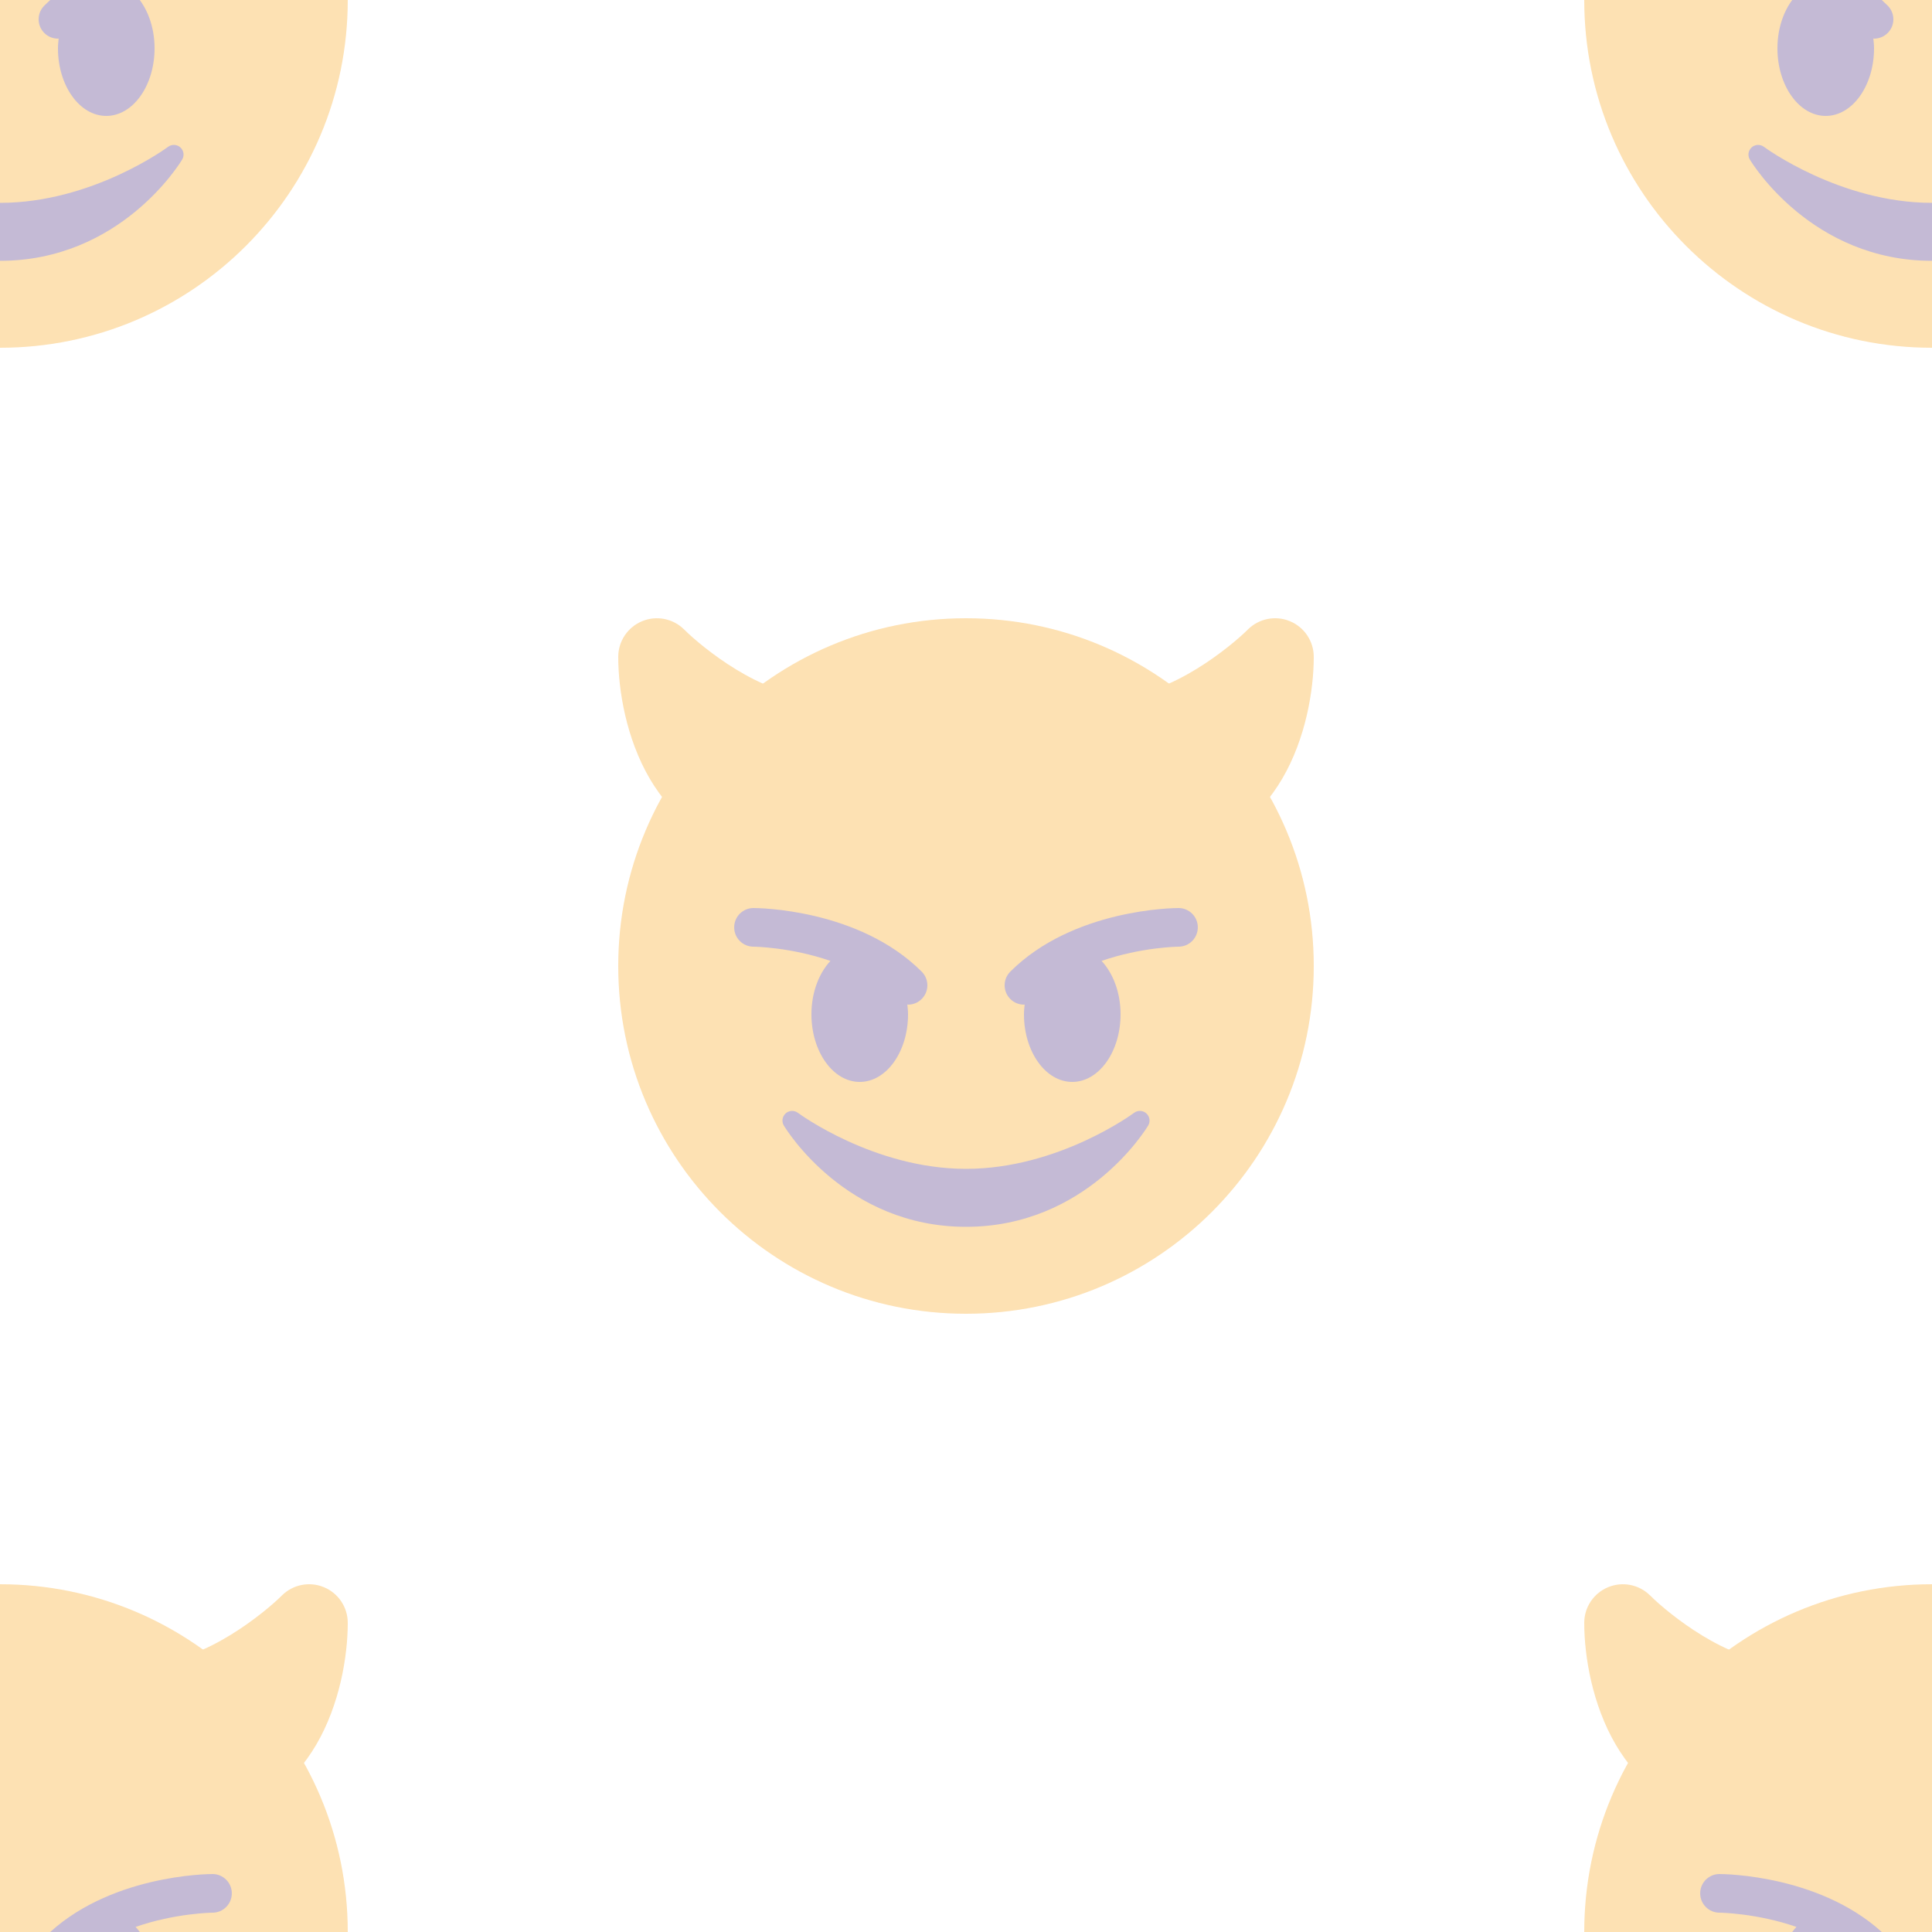
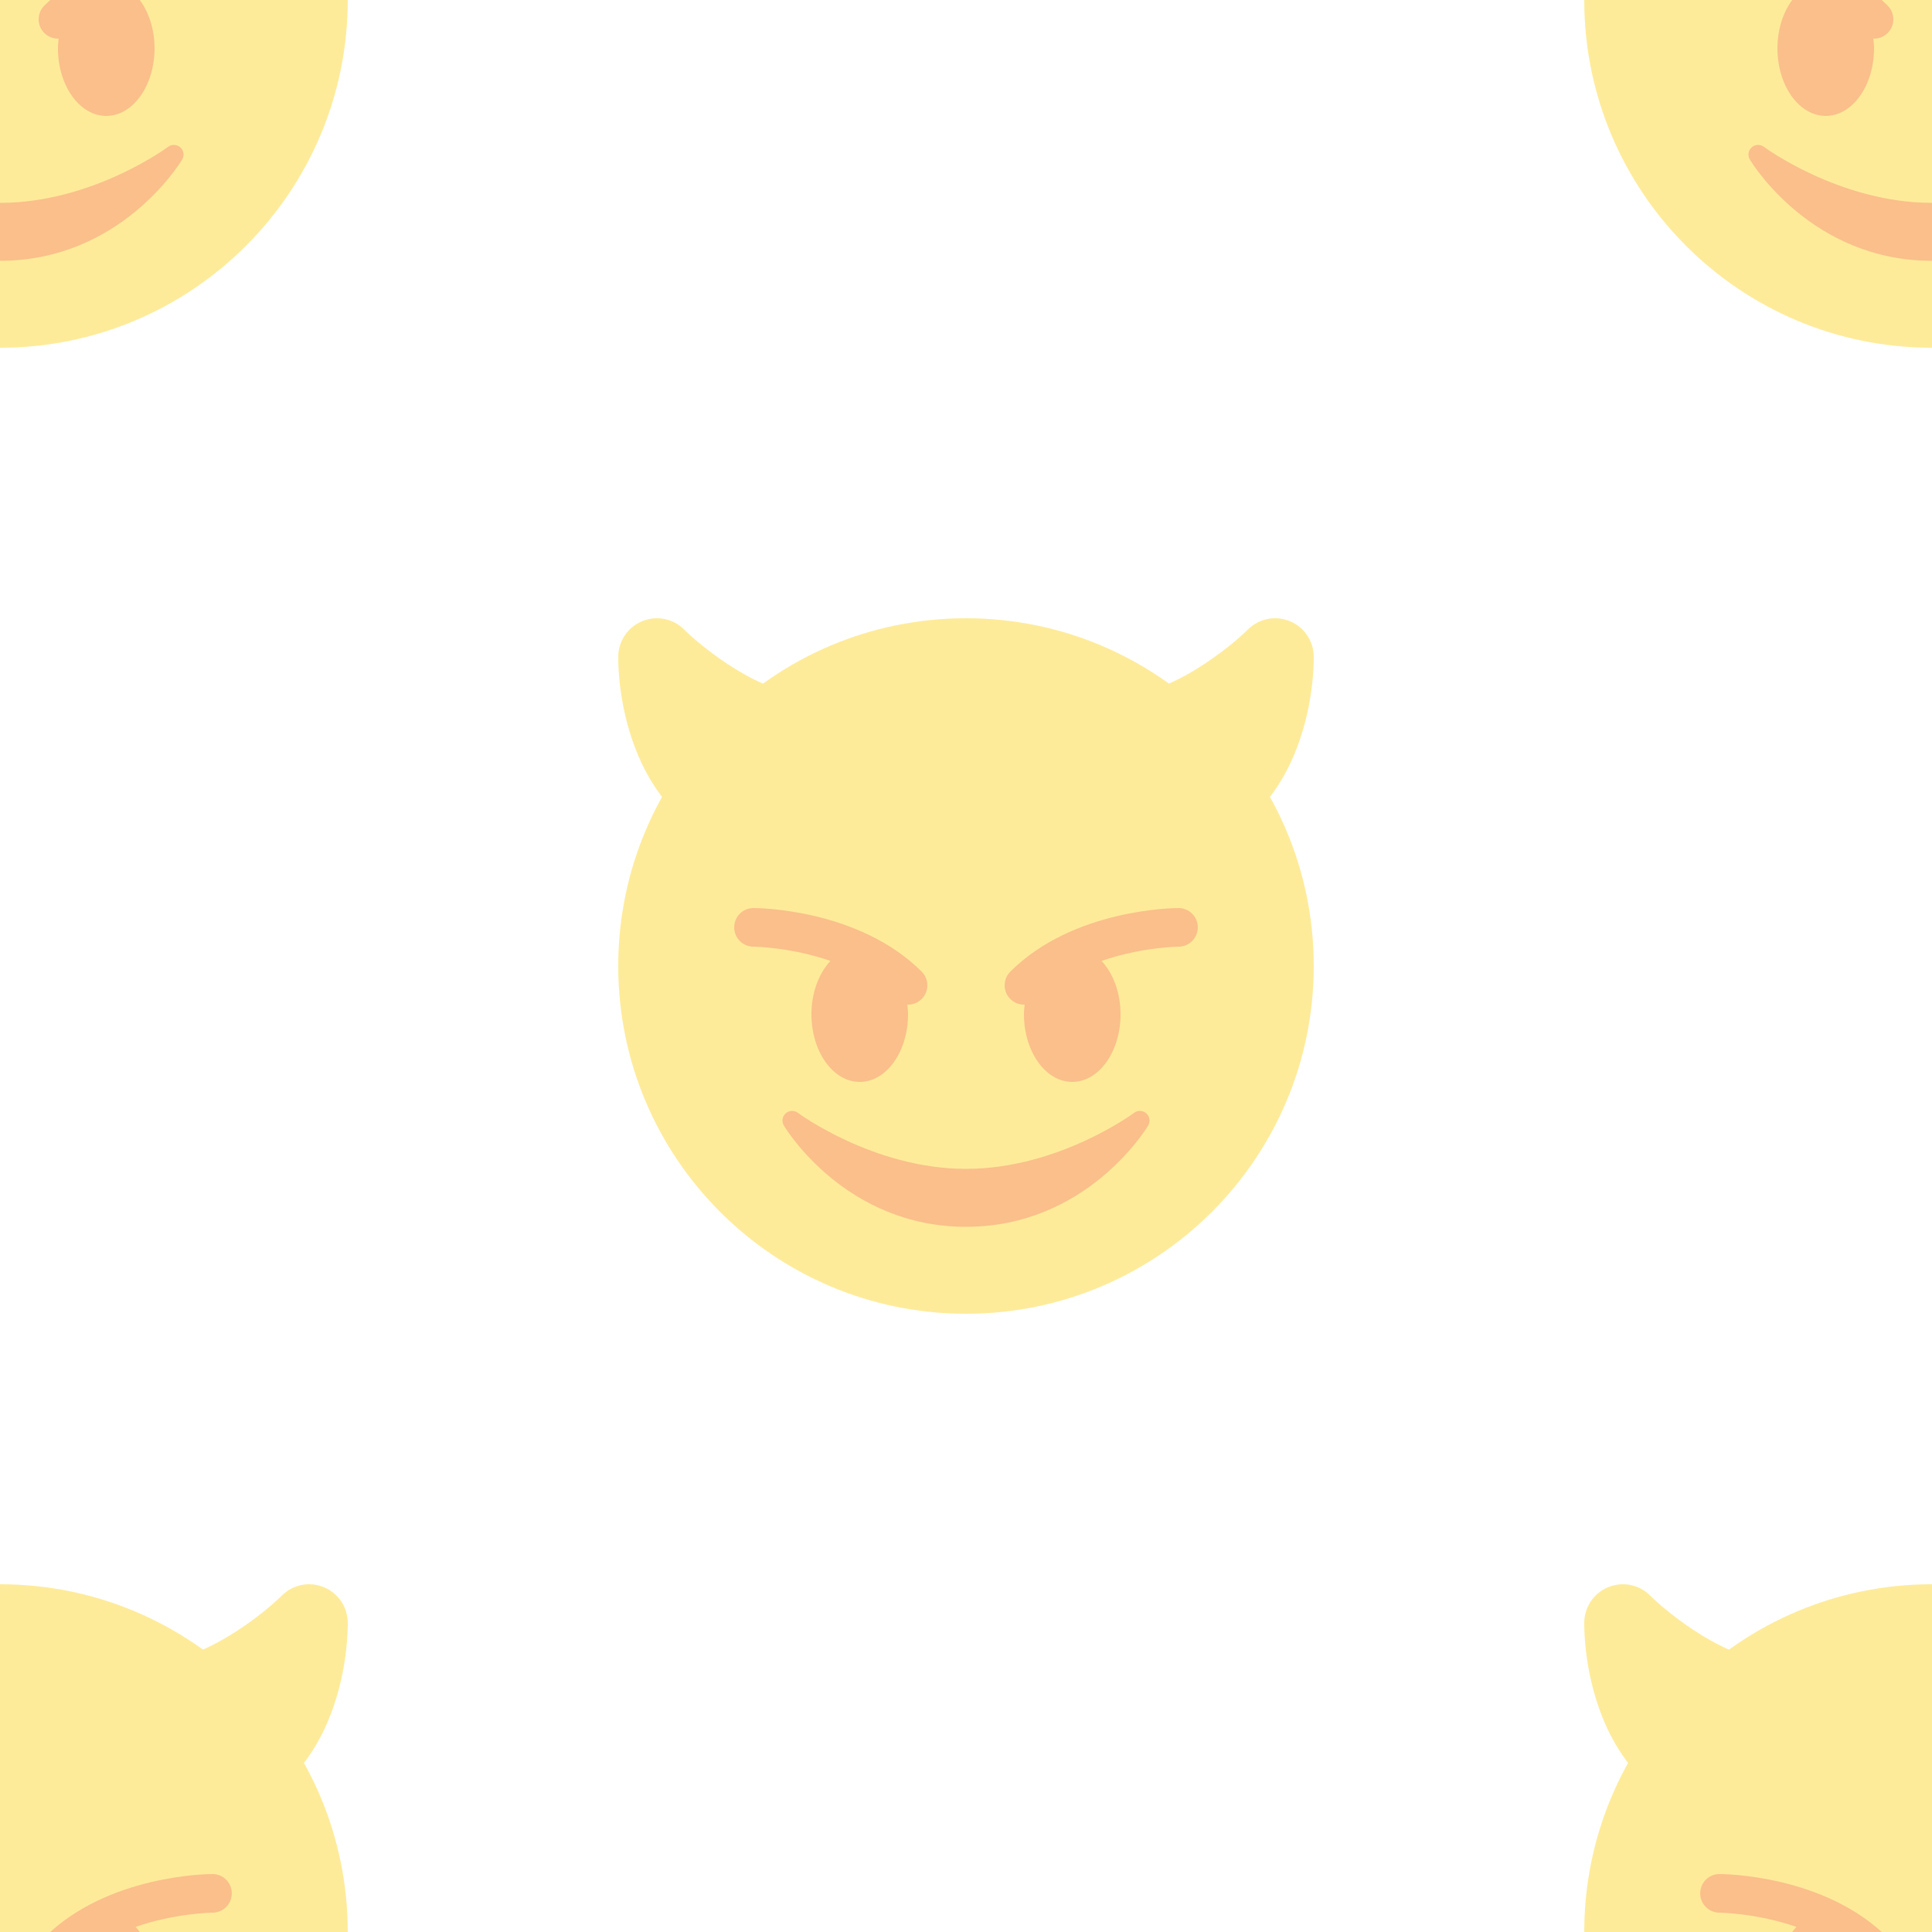
<svg xmlns="http://www.w3.org/2000/svg" width="150px" height="150px" viewBox="0 0 150 150" version="1.1">
  <g id="devil-yellow.url" stroke="none" stroke-width="1" fill="none" fill-rule="evenodd">
    <rect fill="#FFFFFF" x="0" y="0" width="150" height="150" />
-     <g id="1f608" opacity="0.35" transform="translate(48, 48)">
-       <circle id="Oval" fill="#F9A825" cx="27" cy="27" r="27" />
-       <path d="M15,6 C11.13,6 6.553,2.301 5.121,0.879 C4.264,0.021 2.971,-0.235 1.853,0.23 C0.731,0.693 0,1.786 0,3 C0,8.188 2.508,18 12,18 C13.136,18 14.175,17.358 14.684,16.341 L17.683,10.341 C18.148,9.411 18.099,8.307 17.552,7.422 C17.006,6.538 16.04,6 15,6 Z M52.149,0.23 C51.024,-0.237 49.739,0.021 48.879,0.88 C47.55,2.208 42.883,6 39,6 C37.961,6 36.995,6.538 36.449,7.423 C35.903,8.307 35.853,9.412 36.316,10.342 L39.316,16.343 C39.825,17.358 40.863,18 42,18 C51.492,18 54,8.188 54,3 C54,1.786 53.27,0.693 52.149,0.23 Z" id="Shape" fill="#F9A825" fill-rule="nonzero" />
-       <path d="M41.002,38.444 C40.736,38.202 40.337,38.187 40.05,38.4 C39.992,38.444 34.167,42.75 27,42.75 C19.851,42.75 14.007,38.444 13.95,38.4 C13.664,38.187 13.264,38.205 12.998,38.444 C12.732,38.684 12.672,39.08 12.857,39.386 C13.05,39.708 17.682,47.25 27,47.25 C36.318,47.25 40.952,39.708 41.144,39.386 C41.328,39.078 41.27,38.684 41.002,38.444 Z M23.561,27.439 C18.678,22.557 10.832,22.5 10.5,22.5 C9.672,22.5 9.002,23.171 9.002,23.997 C9,24.825 9.671,25.498 10.498,25.5 C10.542,25.5 13.386,25.533 16.473,26.605 C15.584,27.566 15,29.056 15,30.75 C15,33.651 16.678,36 18.75,36 C20.822,36 22.5,33.651 22.5,30.75 C22.5,30.489 22.471,30.24 22.445,29.989 C22.464,29.989 22.482,30 22.5,30 C22.884,30 23.268,29.853 23.561,29.561 C24.147,28.974 24.147,28.026 23.561,27.439 Z M43.5,22.5 C43.169,22.5 35.324,22.557 30.439,27.439 C29.853,28.026 29.853,28.974 30.439,29.561 C30.732,29.853 31.116,30 31.5,30 C31.52,30 31.536,29.989 31.554,29.989 C31.53,30.24 31.5,30.489 31.5,30.75 C31.5,33.651 33.178,36 35.25,36 C37.322,36 39,33.651 39,30.75 C39,29.056 38.416,27.566 37.527,26.605 C40.614,25.533 43.458,25.5 43.503,25.5 C44.33,25.498 45,24.825 44.998,23.997 C44.997,23.171 44.328,22.5 43.5,22.5 Z" id="Shape" fill="#553986" fill-rule="nonzero" />
+     <g id="1f608" opacity="0.5" transform="translate(48, 48)">
+       <circle id="Oval" fill="#FDD835" cx="27" cy="27" r="27" />
+       <path d="M15,6 C11.13,6 6.553,2.301 5.121,0.879 C4.264,0.021 2.971,-0.235 1.853,0.23 C0.731,0.693 0,1.786 0,3 C0,8.188 2.508,18 12,18 C13.136,18 14.175,17.358 14.684,16.341 L17.683,10.341 C18.148,9.411 18.099,8.307 17.552,7.422 C17.006,6.538 16.04,6 15,6 Z M52.149,0.23 C51.024,-0.237 49.739,0.021 48.879,0.88 C47.55,2.208 42.883,6 39,6 C37.961,6 36.995,6.538 36.449,7.423 C35.903,8.307 35.853,9.412 36.316,10.342 L39.316,16.343 C39.825,17.358 40.863,18 42,18 C51.492,18 54,8.188 54,3 C54,1.786 53.27,0.693 52.149,0.23 Z" id="Shape" fill="#FDD835" fill-rule="nonzero" />
+       <path d="M41.002,38.444 C40.736,38.202 40.337,38.187 40.05,38.4 C39.992,38.444 34.167,42.75 27,42.75 C19.851,42.75 14.007,38.444 13.95,38.4 C13.664,38.187 13.264,38.205 12.998,38.444 C12.732,38.684 12.672,39.08 12.857,39.386 C13.05,39.708 17.682,47.25 27,47.25 C36.318,47.25 40.952,39.708 41.144,39.386 C41.328,39.078 41.27,38.684 41.002,38.444 Z M23.561,27.439 C18.678,22.557 10.832,22.5 10.5,22.5 C9.672,22.5 9.002,23.171 9.002,23.997 C9,24.825 9.671,25.498 10.498,25.5 C10.542,25.5 13.386,25.533 16.473,26.605 C15.584,27.566 15,29.056 15,30.75 C15,33.651 16.678,36 18.75,36 C20.822,36 22.5,33.651 22.5,30.75 C22.5,30.489 22.471,30.24 22.445,29.989 C22.464,29.989 22.482,30 22.5,30 C22.884,30 23.268,29.853 23.561,29.561 C24.147,28.974 24.147,28.026 23.561,27.439 Z M43.5,22.5 C43.169,22.5 35.324,22.557 30.439,27.439 C29.853,28.026 29.853,28.974 30.439,29.561 C30.732,29.853 31.116,30 31.5,30 C31.52,30 31.536,29.989 31.554,29.989 C31.53,30.24 31.5,30.489 31.5,30.75 C31.5,33.651 33.178,36 35.25,36 C37.322,36 39,33.651 39,30.75 C39,29.056 38.416,27.566 37.527,26.605 C40.614,25.533 43.458,25.5 43.503,25.5 C44.33,25.498 45,24.825 44.998,23.997 C44.997,23.171 44.328,22.5 43.5,22.5 Z" id="Shape" fill="#F57F17" fill-rule="nonzero" />
    </g>
-     <g id="1f608" opacity="0.35" transform="translate(-27, -27)">
-       <circle id="Oval" fill="#F9A825" cx="27" cy="27" r="27" />
-       <path d="M41.002,38.444 C40.736,38.202 40.337,38.187 40.05,38.4 C39.992,38.444 34.167,42.75 27,42.75 C19.851,42.75 14.007,38.444 13.95,38.4 C13.664,38.187 13.264,38.205 12.998,38.444 C12.732,38.684 12.672,39.08 12.857,39.386 C13.05,39.708 17.682,47.25 27,47.25 C36.318,47.25 40.952,39.708 41.144,39.386 C41.328,39.078 41.27,38.684 41.002,38.444 Z M23.561,27.439 C18.678,22.557 10.832,22.5 10.5,22.5 C9.672,22.5 9.002,23.171 9.002,23.997 C9,24.825 9.671,25.498 10.498,25.5 C10.542,25.5 13.386,25.533 16.473,26.605 C15.584,27.566 15,29.056 15,30.75 C15,33.651 16.678,36 18.75,36 C20.822,36 22.5,33.651 22.5,30.75 C22.5,30.489 22.471,30.24 22.445,29.989 C22.464,29.989 22.482,30 22.5,30 C22.884,30 23.268,29.853 23.561,29.561 C24.147,28.974 24.147,28.026 23.561,27.439 Z M43.5,22.5 C43.169,22.5 35.324,22.557 30.439,27.439 C29.853,28.026 29.853,28.974 30.439,29.561 C30.732,29.853 31.116,30 31.5,30 C31.52,30 31.536,29.989 31.554,29.989 C31.53,30.24 31.5,30.489 31.5,30.75 C31.5,33.651 33.178,36 35.25,36 C37.322,36 39,33.651 39,30.75 C39,29.056 38.416,27.566 37.527,26.605 C40.614,25.533 43.458,25.5 43.503,25.5 C44.33,25.498 45,24.825 44.998,23.997 C44.997,23.171 44.328,22.5 43.5,22.5 Z" id="Shape" fill="#553986" fill-rule="nonzero" />
+     <g id="1f608" opacity="0.5" transform="translate(-27, -27)">
+       <circle id="Oval" fill="#FDD835" cx="27" cy="27" r="27" />
+       <path d="M41.002,38.444 C40.736,38.202 40.337,38.187 40.05,38.4 C39.992,38.444 34.167,42.75 27,42.75 C19.851,42.75 14.007,38.444 13.95,38.4 C13.664,38.187 13.264,38.205 12.998,38.444 C12.732,38.684 12.672,39.08 12.857,39.386 C13.05,39.708 17.682,47.25 27,47.25 C36.318,47.25 40.952,39.708 41.144,39.386 C41.328,39.078 41.27,38.684 41.002,38.444 Z M23.561,27.439 C18.678,22.557 10.832,22.5 10.5,22.5 C9.672,22.5 9.002,23.171 9.002,23.997 C9,24.825 9.671,25.498 10.498,25.5 C10.542,25.5 13.386,25.533 16.473,26.605 C15.584,27.566 15,29.056 15,30.75 C15,33.651 16.678,36 18.75,36 C20.822,36 22.5,33.651 22.5,30.75 C22.5,30.489 22.471,30.24 22.445,29.989 C22.464,29.989 22.482,30 22.5,30 C22.884,30 23.268,29.853 23.561,29.561 C24.147,28.974 24.147,28.026 23.561,27.439 Z M43.5,22.5 C43.169,22.5 35.324,22.557 30.439,27.439 C29.853,28.026 29.853,28.974 30.439,29.561 C30.732,29.853 31.116,30 31.5,30 C31.52,30 31.536,29.989 31.554,29.989 C31.53,30.24 31.5,30.489 31.5,30.75 C31.5,33.651 33.178,36 35.25,36 C37.322,36 39,33.651 39,30.75 C39,29.056 38.416,27.566 37.527,26.605 C40.614,25.533 43.458,25.5 43.503,25.5 C44.33,25.498 45,24.825 44.998,23.997 C44.997,23.171 44.328,22.5 43.5,22.5 Z" id="Shape" fill="#F57F17" fill-rule="nonzero" />
    </g>
-     <g id="1f608-copy" opacity="0.35" transform="translate(123, -27)">
-       <circle id="Oval" fill="#F9A825" cx="27" cy="27" r="27" />
-       <path d="M41.002,38.444 C40.736,38.202 40.337,38.187 40.05,38.4 C39.992,38.444 34.167,42.75 27,42.75 C19.851,42.75 14.007,38.444 13.95,38.4 C13.664,38.187 13.264,38.205 12.998,38.444 C12.732,38.684 12.672,39.08 12.857,39.386 C13.05,39.708 17.682,47.25 27,47.25 C36.318,47.25 40.952,39.708 41.144,39.386 C41.328,39.078 41.27,38.684 41.002,38.444 Z M23.561,27.439 C18.678,22.557 10.832,22.5 10.5,22.5 C9.672,22.5 9.002,23.171 9.002,23.997 C9,24.825 9.671,25.498 10.498,25.5 C10.542,25.5 13.386,25.533 16.473,26.605 C15.584,27.566 15,29.056 15,30.75 C15,33.651 16.678,36 18.75,36 C20.822,36 22.5,33.651 22.5,30.75 C22.5,30.489 22.471,30.24 22.445,29.989 C22.464,29.989 22.482,30 22.5,30 C22.884,30 23.268,29.853 23.561,29.561 C24.147,28.974 24.147,28.026 23.561,27.439 Z M43.5,22.5 C43.169,22.5 35.324,22.557 30.439,27.439 C29.853,28.026 29.853,28.974 30.439,29.561 C30.732,29.853 31.116,30 31.5,30 C31.52,30 31.536,29.989 31.554,29.989 C31.53,30.24 31.5,30.489 31.5,30.75 C31.5,33.651 33.178,36 35.25,36 C37.322,36 39,33.651 39,30.75 C39,29.056 38.416,27.566 37.527,26.605 C40.614,25.533 43.458,25.5 43.503,25.5 C44.33,25.498 45,24.825 44.998,23.997 C44.997,23.171 44.328,22.5 43.5,22.5 Z" id="Shape" fill="#553986" fill-rule="nonzero" />
+     <g id="1f608-copy" opacity="0.5" transform="translate(123, -27)">
+       <circle id="Oval" fill="#FDD835" cx="27" cy="27" r="27" />
+       <path d="M41.002,38.444 C40.736,38.202 40.337,38.187 40.05,38.4 C39.992,38.444 34.167,42.75 27,42.75 C19.851,42.75 14.007,38.444 13.95,38.4 C13.664,38.187 13.264,38.205 12.998,38.444 C12.732,38.684 12.672,39.08 12.857,39.386 C13.05,39.708 17.682,47.25 27,47.25 C36.318,47.25 40.952,39.708 41.144,39.386 C41.328,39.078 41.27,38.684 41.002,38.444 Z M23.561,27.439 C18.678,22.557 10.832,22.5 10.5,22.5 C9.672,22.5 9.002,23.171 9.002,23.997 C9,24.825 9.671,25.498 10.498,25.5 C10.542,25.5 13.386,25.533 16.473,26.605 C15.584,27.566 15,29.056 15,30.75 C15,33.651 16.678,36 18.75,36 C20.822,36 22.5,33.651 22.5,30.75 C22.5,30.489 22.471,30.24 22.445,29.989 C22.464,29.989 22.482,30 22.5,30 C22.884,30 23.268,29.853 23.561,29.561 C24.147,28.974 24.147,28.026 23.561,27.439 Z M43.5,22.5 C43.169,22.5 35.324,22.557 30.439,27.439 C29.853,28.026 29.853,28.974 30.439,29.561 C30.732,29.853 31.116,30 31.5,30 C31.52,30 31.536,29.989 31.554,29.989 C31.53,30.24 31.5,30.489 31.5,30.75 C31.5,33.651 33.178,36 35.25,36 C37.322,36 39,33.651 39,30.75 C39,29.056 38.416,27.566 37.527,26.605 C40.614,25.533 43.458,25.5 43.503,25.5 C44.33,25.498 45,24.825 44.998,23.997 C44.997,23.171 44.328,22.5 43.5,22.5 Z" id="Shape" fill="#F57F17" fill-rule="nonzero" />
    </g>
-     <g id="1f608-copy-2" opacity="0.35" transform="translate(123, 123)">
-       <circle id="Oval" fill="#F9A825" cx="27" cy="27" r="27" />
-       <path d="M15,6 C11.13,6 6.553,2.301 5.121,0.879 C4.264,0.021 2.971,-0.235 1.853,0.23 C0.731,0.693 0,1.786 0,3 C0,8.188 2.508,18 12,18 C13.136,18 14.175,17.358 14.684,16.341 L17.683,10.341 C18.148,9.411 18.099,8.307 17.552,7.422 C17.006,6.538 16.04,6 15,6 Z M52.149,0.23 C51.024,-0.237 49.739,0.021 48.879,0.88 C47.55,2.208 42.883,6 39,6 C37.961,6 36.995,6.538 36.449,7.423 C35.903,8.307 35.853,9.412 36.316,10.342 L39.316,16.343 C39.825,17.358 40.863,18 42,18 C51.492,18 54,8.188 54,3 C54,1.786 53.27,0.693 52.149,0.23 Z" id="Shape" fill="#F9A825" fill-rule="nonzero" />
-       <path d="M41.002,38.444 C40.736,38.202 40.337,38.187 40.05,38.4 C39.992,38.444 34.167,42.75 27,42.75 C19.851,42.75 14.007,38.444 13.95,38.4 C13.664,38.187 13.264,38.205 12.998,38.444 C12.732,38.684 12.672,39.08 12.857,39.386 C13.05,39.708 17.682,47.25 27,47.25 C36.318,47.25 40.952,39.708 41.144,39.386 C41.328,39.078 41.27,38.684 41.002,38.444 Z M23.561,27.439 C18.678,22.557 10.832,22.5 10.5,22.5 C9.672,22.5 9.002,23.171 9.002,23.997 C9,24.825 9.671,25.498 10.498,25.5 C10.542,25.5 13.386,25.533 16.473,26.605 C15.584,27.566 15,29.056 15,30.75 C15,33.651 16.678,36 18.75,36 C20.822,36 22.5,33.651 22.5,30.75 C22.5,30.489 22.471,30.24 22.445,29.989 C22.464,29.989 22.482,30 22.5,30 C22.884,30 23.268,29.853 23.561,29.561 C24.147,28.974 24.147,28.026 23.561,27.439 Z M43.5,22.5 C43.169,22.5 35.324,22.557 30.439,27.439 C29.853,28.026 29.853,28.974 30.439,29.561 C30.732,29.853 31.116,30 31.5,30 C31.52,30 31.536,29.989 31.554,29.989 C31.53,30.24 31.5,30.489 31.5,30.75 C31.5,33.651 33.178,36 35.25,36 C37.322,36 39,33.651 39,30.75 C39,29.056 38.416,27.566 37.527,26.605 C40.614,25.533 43.458,25.5 43.503,25.5 C44.33,25.498 45,24.825 44.998,23.997 C44.997,23.171 44.328,22.5 43.5,22.5 Z" id="Shape" fill="#553986" fill-rule="nonzero" />
+     <g id="1f608-copy-2" opacity="0.5" transform="translate(123, 123)">
+       <circle id="Oval" fill="#FDD835" cx="27" cy="27" r="27" />
+       <path d="M15,6 C11.13,6 6.553,2.301 5.121,0.879 C4.264,0.021 2.971,-0.235 1.853,0.23 C0.731,0.693 0,1.786 0,3 C0,8.188 2.508,18 12,18 C13.136,18 14.175,17.358 14.684,16.341 L17.683,10.341 C18.148,9.411 18.099,8.307 17.552,7.422 C17.006,6.538 16.04,6 15,6 Z M52.149,0.23 C51.024,-0.237 49.739,0.021 48.879,0.88 C47.55,2.208 42.883,6 39,6 C37.961,6 36.995,6.538 36.449,7.423 C35.903,8.307 35.853,9.412 36.316,10.342 L39.316,16.343 C39.825,17.358 40.863,18 42,18 C51.492,18 54,8.188 54,3 C54,1.786 53.27,0.693 52.149,0.23 Z" id="Shape" fill="#FDD835" fill-rule="nonzero" />
+       <path d="M41.002,38.444 C40.736,38.202 40.337,38.187 40.05,38.4 C39.992,38.444 34.167,42.75 27,42.75 C19.851,42.75 14.007,38.444 13.95,38.4 C13.664,38.187 13.264,38.205 12.998,38.444 C12.732,38.684 12.672,39.08 12.857,39.386 C13.05,39.708 17.682,47.25 27,47.25 C36.318,47.25 40.952,39.708 41.144,39.386 C41.328,39.078 41.27,38.684 41.002,38.444 Z M23.561,27.439 C18.678,22.557 10.832,22.5 10.5,22.5 C9.672,22.5 9.002,23.171 9.002,23.997 C9,24.825 9.671,25.498 10.498,25.5 C10.542,25.5 13.386,25.533 16.473,26.605 C15.584,27.566 15,29.056 15,30.75 C15,33.651 16.678,36 18.75,36 C20.822,36 22.5,33.651 22.5,30.75 C22.5,30.489 22.471,30.24 22.445,29.989 C22.464,29.989 22.482,30 22.5,30 C22.884,30 23.268,29.853 23.561,29.561 C24.147,28.974 24.147,28.026 23.561,27.439 Z M43.5,22.5 C43.169,22.5 35.324,22.557 30.439,27.439 C29.853,28.026 29.853,28.974 30.439,29.561 C30.732,29.853 31.116,30 31.5,30 C31.52,30 31.536,29.989 31.554,29.989 C31.53,30.24 31.5,30.489 31.5,30.75 C31.5,33.651 33.178,36 35.25,36 C37.322,36 39,33.651 39,30.75 C39,29.056 38.416,27.566 37.527,26.605 C40.614,25.533 43.458,25.5 43.503,25.5 C44.33,25.498 45,24.825 44.998,23.997 C44.997,23.171 44.328,22.5 43.5,22.5 Z" id="Shape" fill="#F57F17" fill-rule="nonzero" />
    </g>
-     <g id="1f608-copy-3" opacity="0.35" transform="translate(-27, 123)">
-       <circle id="Oval" fill="#F9A825" cx="27" cy="27" r="27" />
-       <path d="M15,6 C11.13,6 6.553,2.301 5.121,0.879 C4.264,0.021 2.971,-0.235 1.853,0.23 C0.731,0.693 0,1.786 0,3 C0,8.188 2.508,18 12,18 C13.136,18 14.175,17.358 14.684,16.341 L17.683,10.341 C18.148,9.411 18.099,8.307 17.552,7.422 C17.006,6.538 16.04,6 15,6 Z M52.149,0.23 C51.024,-0.237 49.739,0.021 48.879,0.88 C47.55,2.208 42.883,6 39,6 C37.961,6 36.995,6.538 36.449,7.423 C35.903,8.307 35.853,9.412 36.316,10.342 L39.316,16.343 C39.825,17.358 40.863,18 42,18 C51.492,18 54,8.188 54,3 C54,1.786 53.27,0.693 52.149,0.23 Z" id="Shape" fill="#F9A825" fill-rule="nonzero" />
-       <path d="M41.002,38.444 C40.736,38.202 40.337,38.187 40.05,38.4 C39.992,38.444 34.167,42.75 27,42.75 C19.851,42.75 14.007,38.444 13.95,38.4 C13.664,38.187 13.264,38.205 12.998,38.444 C12.732,38.684 12.672,39.08 12.857,39.386 C13.05,39.708 17.682,47.25 27,47.25 C36.318,47.25 40.952,39.708 41.144,39.386 C41.328,39.078 41.27,38.684 41.002,38.444 Z M23.561,27.439 C18.678,22.557 10.832,22.5 10.5,22.5 C9.672,22.5 9.002,23.171 9.002,23.997 C9,24.825 9.671,25.498 10.498,25.5 C10.542,25.5 13.386,25.533 16.473,26.605 C15.584,27.566 15,29.056 15,30.75 C15,33.651 16.678,36 18.75,36 C20.822,36 22.5,33.651 22.5,30.75 C22.5,30.489 22.471,30.24 22.445,29.989 C22.464,29.989 22.482,30 22.5,30 C22.884,30 23.268,29.853 23.561,29.561 C24.147,28.974 24.147,28.026 23.561,27.439 Z M43.5,22.5 C43.169,22.5 35.324,22.557 30.439,27.439 C29.853,28.026 29.853,28.974 30.439,29.561 C30.732,29.853 31.116,30 31.5,30 C31.52,30 31.536,29.989 31.554,29.989 C31.53,30.24 31.5,30.489 31.5,30.75 C31.5,33.651 33.178,36 35.25,36 C37.322,36 39,33.651 39,30.75 C39,29.056 38.416,27.566 37.527,26.605 C40.614,25.533 43.458,25.5 43.503,25.5 C44.33,25.498 45,24.825 44.998,23.997 C44.997,23.171 44.328,22.5 43.5,22.5 Z" id="Shape" fill="#553986" fill-rule="nonzero" />
+     <g id="1f608-copy-3" opacity="0.5" transform="translate(-27, 123)">
+       <circle id="Oval" fill="#FDD835" cx="27" cy="27" r="27" />
+       <path d="M15,6 C11.13,6 6.553,2.301 5.121,0.879 C4.264,0.021 2.971,-0.235 1.853,0.23 C0.731,0.693 0,1.786 0,3 C0,8.188 2.508,18 12,18 C13.136,18 14.175,17.358 14.684,16.341 L17.683,10.341 C18.148,9.411 18.099,8.307 17.552,7.422 C17.006,6.538 16.04,6 15,6 Z M52.149,0.23 C51.024,-0.237 49.739,0.021 48.879,0.88 C47.55,2.208 42.883,6 39,6 C37.961,6 36.995,6.538 36.449,7.423 C35.903,8.307 35.853,9.412 36.316,10.342 L39.316,16.343 C39.825,17.358 40.863,18 42,18 C51.492,18 54,8.188 54,3 C54,1.786 53.27,0.693 52.149,0.23 Z" id="Shape" fill="#FDD835" fill-rule="nonzero" />
+       <path d="M41.002,38.444 C40.736,38.202 40.337,38.187 40.05,38.4 C39.992,38.444 34.167,42.75 27,42.75 C19.851,42.75 14.007,38.444 13.95,38.4 C13.664,38.187 13.264,38.205 12.998,38.444 C12.732,38.684 12.672,39.08 12.857,39.386 C13.05,39.708 17.682,47.25 27,47.25 C36.318,47.25 40.952,39.708 41.144,39.386 C41.328,39.078 41.27,38.684 41.002,38.444 Z M23.561,27.439 C18.678,22.557 10.832,22.5 10.5,22.5 C9.672,22.5 9.002,23.171 9.002,23.997 C9,24.825 9.671,25.498 10.498,25.5 C10.542,25.5 13.386,25.533 16.473,26.605 C15.584,27.566 15,29.056 15,30.75 C15,33.651 16.678,36 18.75,36 C20.822,36 22.5,33.651 22.5,30.75 C22.5,30.489 22.471,30.24 22.445,29.989 C22.464,29.989 22.482,30 22.5,30 C22.884,30 23.268,29.853 23.561,29.561 C24.147,28.974 24.147,28.026 23.561,27.439 Z M43.5,22.5 C43.169,22.5 35.324,22.557 30.439,27.439 C29.853,28.026 29.853,28.974 30.439,29.561 C30.732,29.853 31.116,30 31.5,30 C31.52,30 31.536,29.989 31.554,29.989 C31.53,30.24 31.5,30.489 31.5,30.75 C31.5,33.651 33.178,36 35.25,36 C37.322,36 39,33.651 39,30.75 C39,29.056 38.416,27.566 37.527,26.605 C40.614,25.533 43.458,25.5 43.503,25.5 C44.33,25.498 45,24.825 44.998,23.997 C44.997,23.171 44.328,22.5 43.5,22.5 Z" id="Shape" fill="#F57F17" fill-rule="nonzero" />
    </g>
  </g>
</svg>
